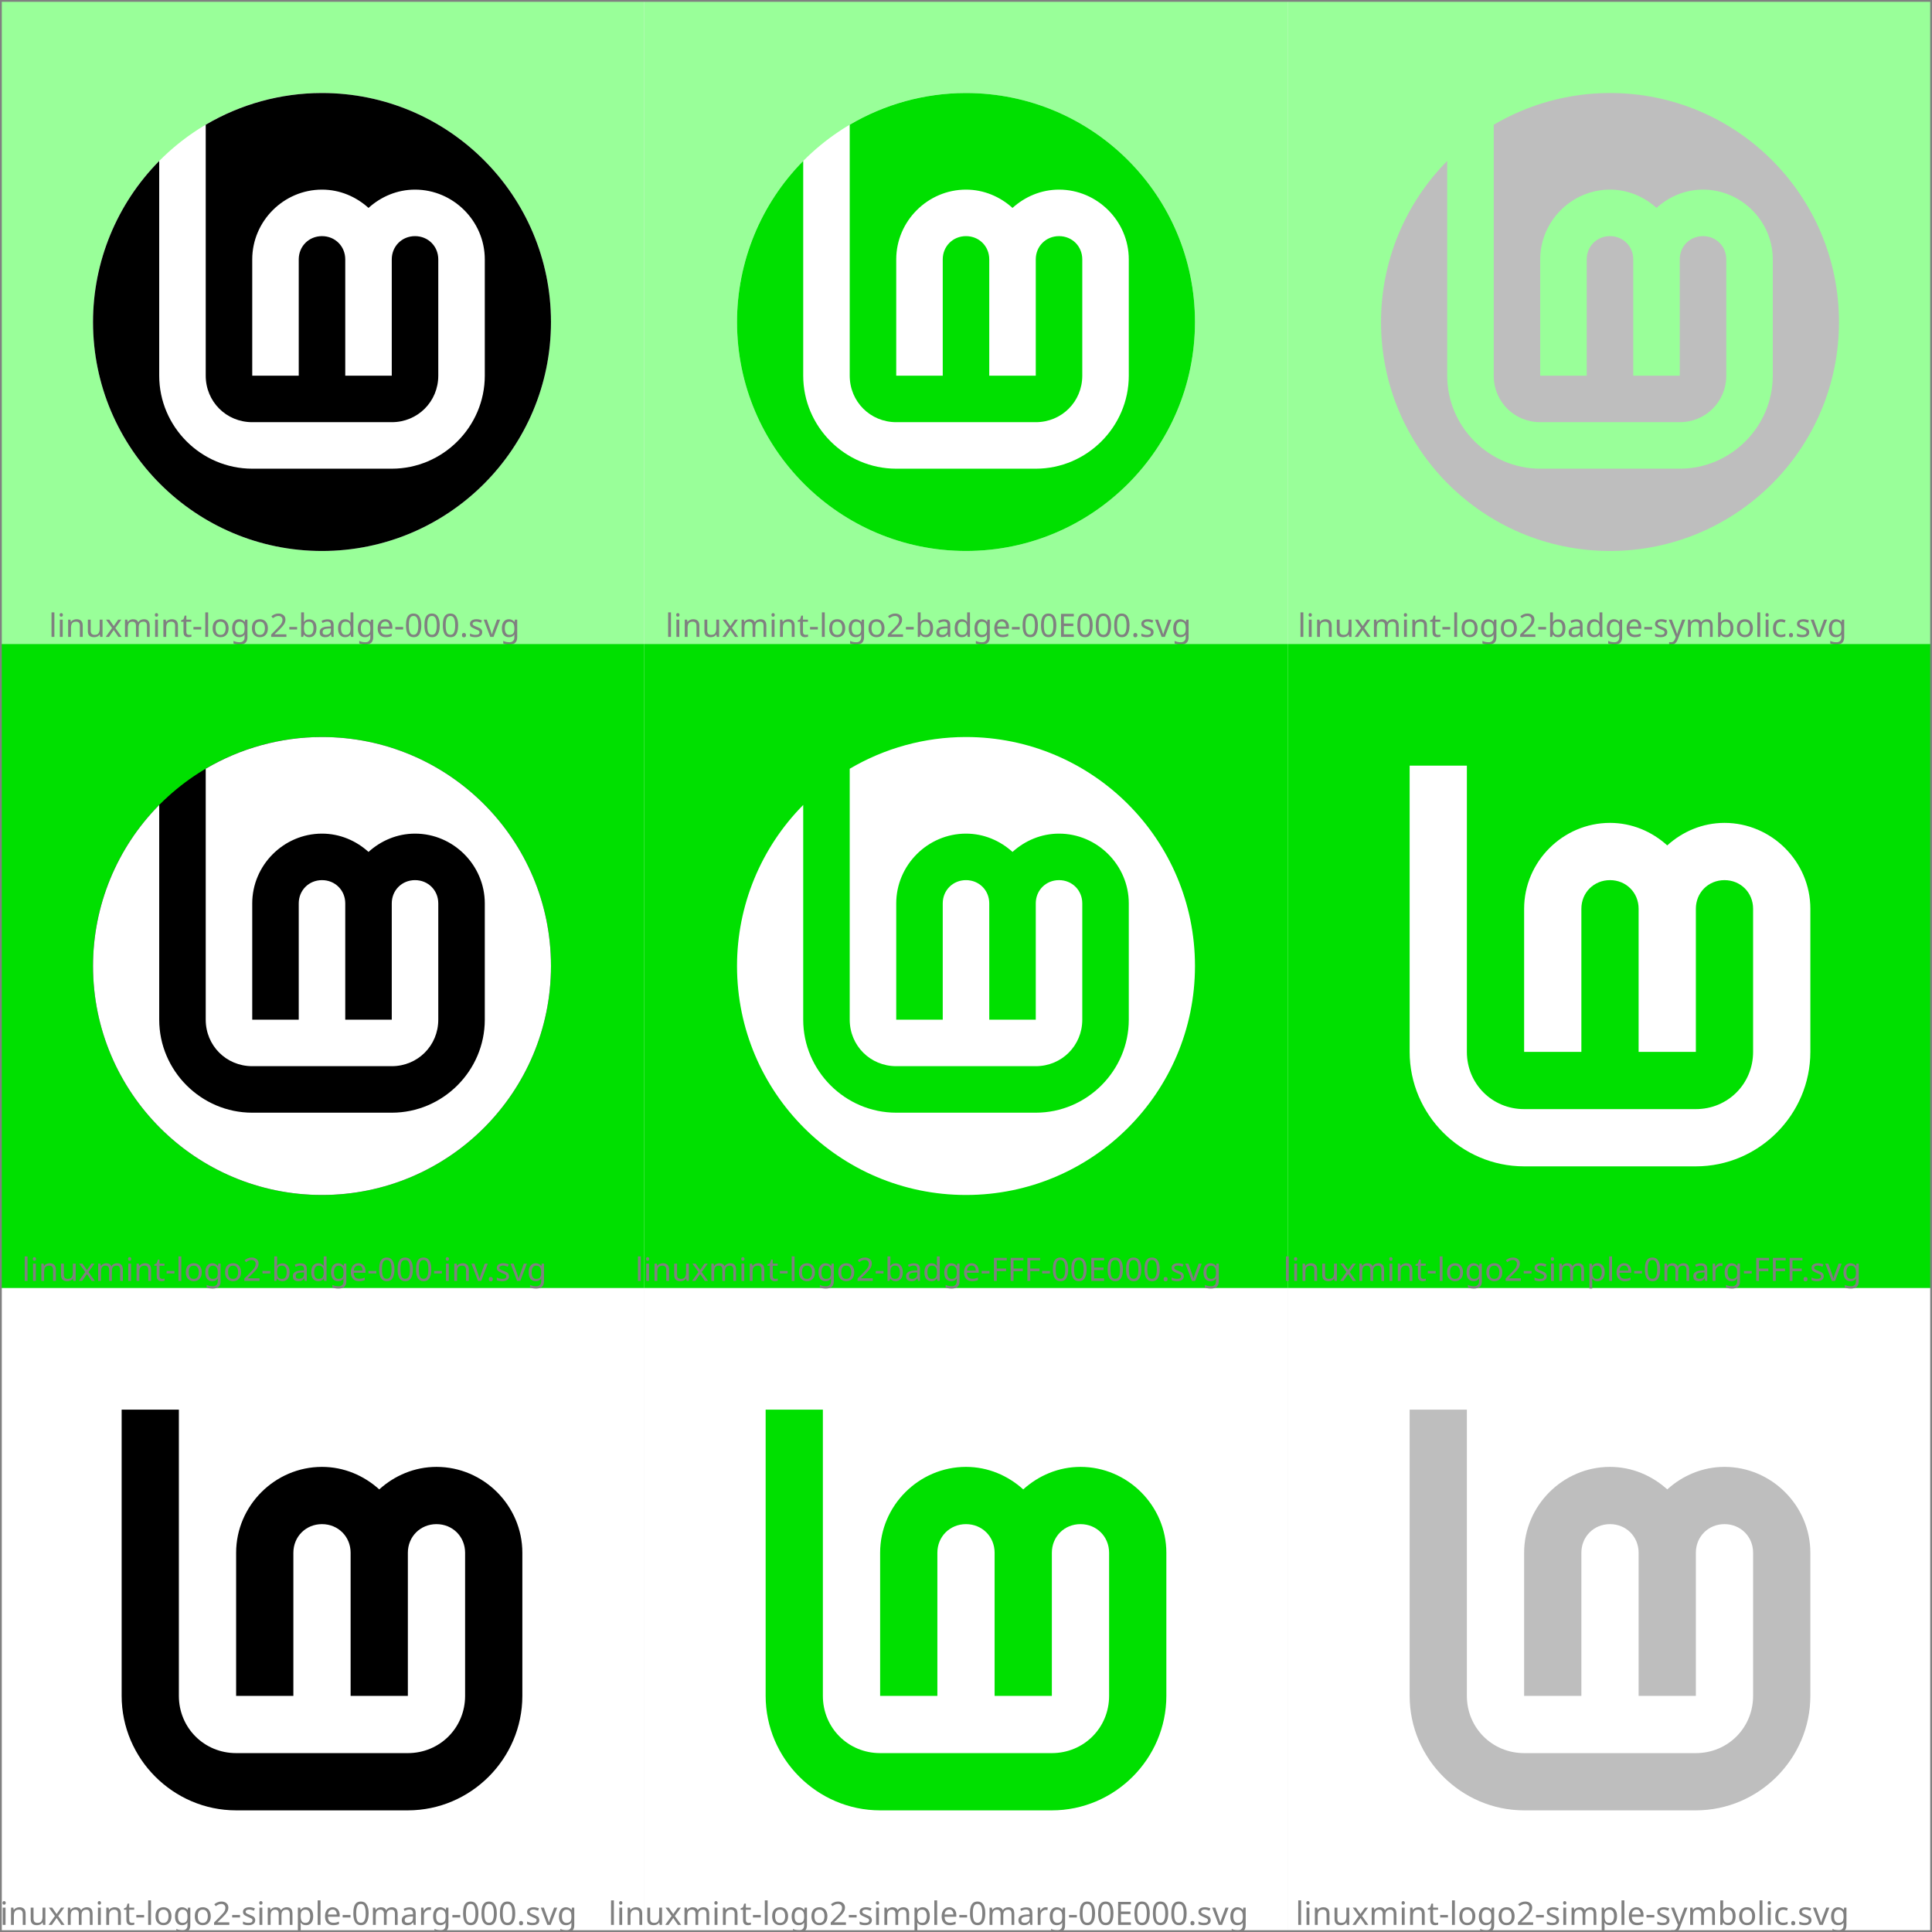
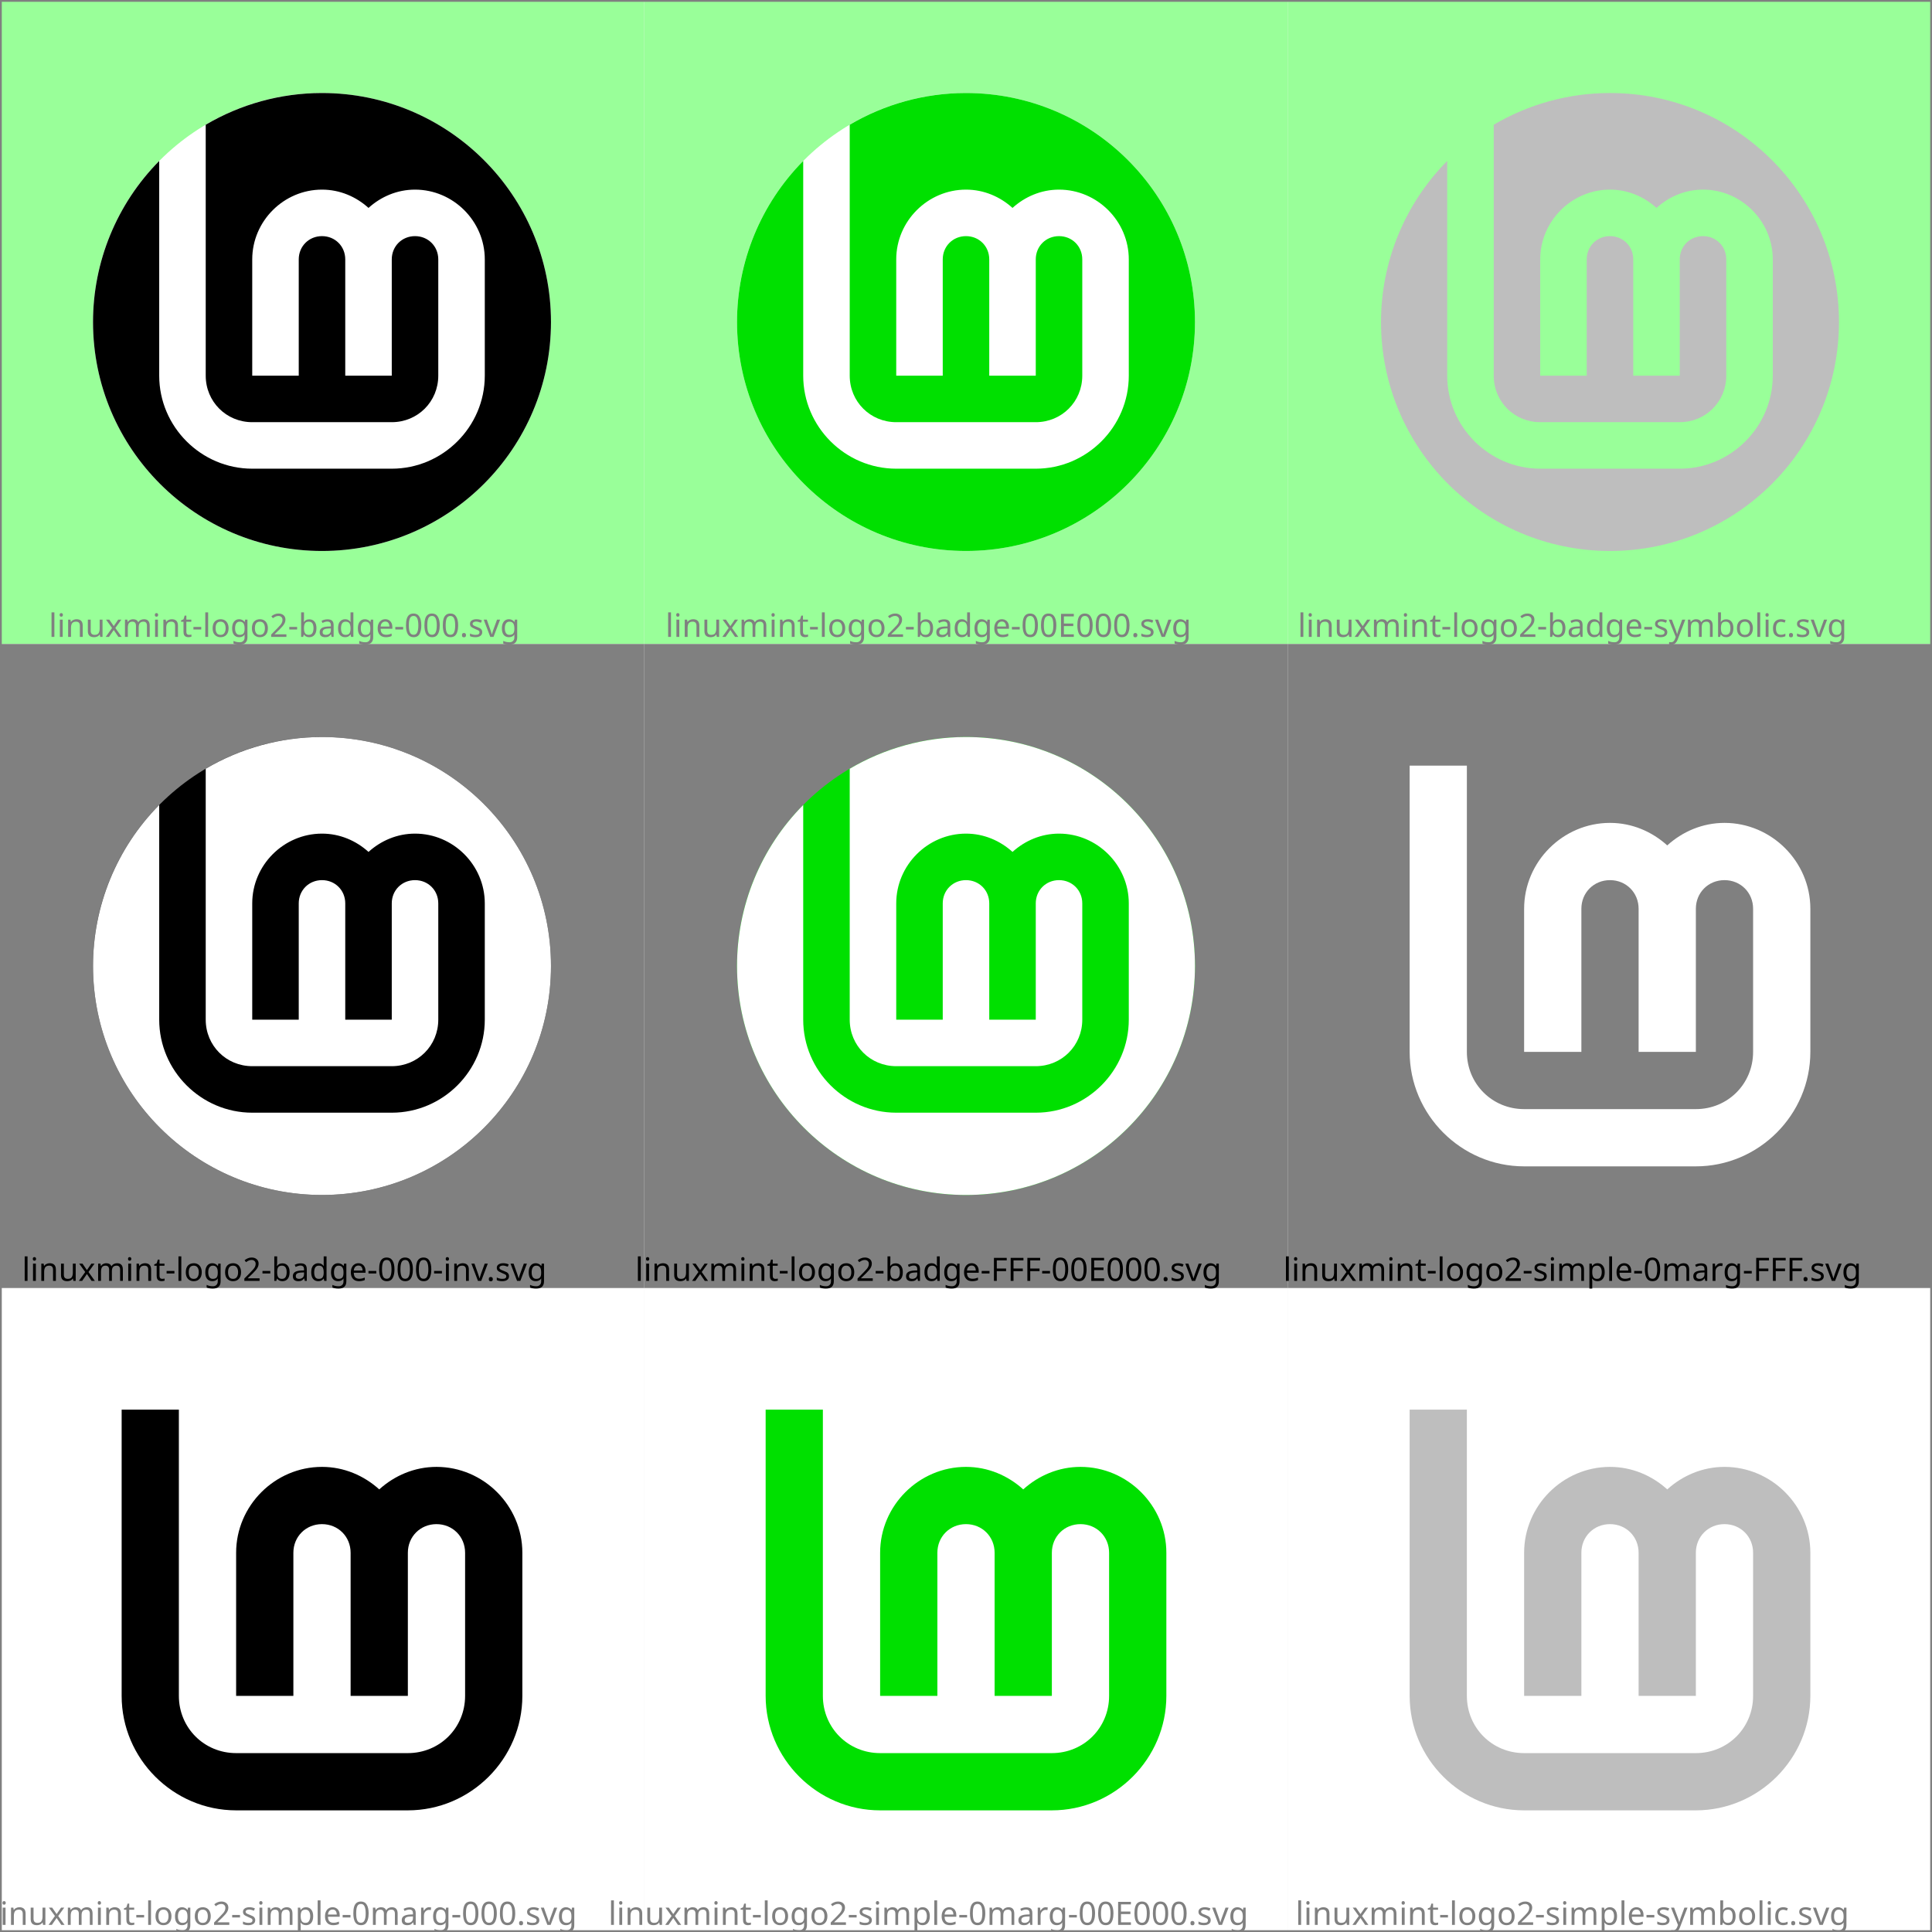
<svg xmlns="http://www.w3.org/2000/svg" id="svg8" version="1.1" viewBox="0 0 285.75 285.75" height="1080" width="1080">
  <defs id="defs2" />
  <g id="layer1">
    <g id="g1510" transform="translate(-190.5,95.25)">
      <rect style="fill:#ffffff;fill-opacity:1;stroke-width:0.245;stroke-linecap:round;stroke-miterlimit:4;stroke-dasharray:none" id="rect1454" width="95.25" height="95.25" x="190.5" y="95.25" />
      <g id="g1427">
        <path style="color:#000000;font-style:normal;font-variant:normal;font-weight:normal;font-stretch:normal;font-size:medium;line-height:normal;font-family:sans-serif;font-variant-ligatures:normal;font-variant-position:normal;font-variant-caps:normal;font-variant-numeric:normal;font-variant-alternates:normal;font-variant-east-asian:normal;font-feature-settings:normal;font-variation-settings:normal;text-indent:0;text-align:start;text-decoration:none;text-decoration-line:none;text-decoration-style:solid;text-decoration-color:#000000;letter-spacing:normal;word-spacing:normal;text-transform:none;writing-mode:lr-tb;direction:ltr;text-orientation:mixed;dominant-baseline:auto;baseline-shift:baseline;text-anchor:start;white-space:normal;shape-padding:0;shape-margin:0;inline-size:0;clip-rule:nonzero;display:inline;overflow:visible;visibility:visible;isolation:auto;mix-blend-mode:normal;color-interpolation:sRGB;color-interpolation-filters:linearRGB;solid-color:#000000;solid-opacity:1;vector-effect:none;fill:#000000;fill-opacity:1;fill-rule:evenodd;stroke:none;stroke-width:0;stroke-linecap:butt;stroke-linejoin:miter;stroke-miterlimit:4;stroke-dasharray:none;stroke-dashoffset:0;stroke-opacity:1;color-rendering:auto;image-rendering:auto;shape-rendering:auto;text-rendering:auto;enable-background:accumulate;stop-color:#000000" d="m 208.492,113.242 v 42.333 c 0,9.302 7.631,16.933 16.933,16.933 h 25.4 c 9.302,0 16.933,-7.631 16.933,-16.933 v -21.167 c 0,-6.964 -5.736,-12.7 -12.7,-12.7 -3.253,0 -6.209,1.286 -8.467,3.33 -2.258,-2.044 -5.213,-3.33 -8.467,-3.33 -6.964,0 -12.7,5.736 -12.7,12.7 v 21.167 h 8.467 v -21.167 c 0,-2.388 1.845,-4.233 4.233,-4.233 2.388,0 4.233,1.845 4.233,4.233 v 21.167 h 8.467 v -21.167 c 0,-2.388 1.845,-4.233 4.233,-4.233 2.388,0 4.233,1.845 4.233,4.233 v 21.167 c 0,4.726 -3.741,8.467 -8.467,8.467 h -25.4 c -4.726,0 -8.467,-3.741 -8.467,-8.467 v -42.333 z" id="path3348" />
        <text xml:space="preserve" style="font-style:normal;font-variant:normal;font-weight:normal;font-stretch:normal;font-size:4.763px;line-height:1.25;font-family:Ubuntu;-inkscape-font-specification:Ubuntu;text-align:center;text-anchor:middle;fill:#808080;fill-opacity:1;stroke-width:0.265;stroke-linecap:round;stroke-miterlimit:4;stroke-dasharray:none" x="238.125" y="189.442" id="text1377">
          <tspan id="tspan1375" x="238.125" y="189.442" style="font-size:4.763px;fill:#808080;fill-opacity:1;stroke-width:0.265">linuxmint-logo2-simple-0marg-000.svg</tspan>
        </text>
      </g>
    </g>
    <g id="g1517" transform="translate(95.25)">
      <rect style="fill:#ffffff;fill-opacity:1;stroke-width:0.245;stroke-linecap:round;stroke-miterlimit:4;stroke-dasharray:none" id="rect1456" width="95.25" height="95.25" x="0" y="190.5" />
      <g id="g1432">
        <path style="color:#000000;font-style:normal;font-variant:normal;font-weight:normal;font-stretch:normal;font-size:medium;line-height:normal;font-family:sans-serif;font-variant-ligatures:normal;font-variant-position:normal;font-variant-caps:normal;font-variant-numeric:normal;font-variant-alternates:normal;font-variant-east-asian:normal;font-feature-settings:normal;font-variation-settings:normal;text-indent:0;text-align:start;text-decoration:none;text-decoration-line:none;text-decoration-style:solid;text-decoration-color:#000000;letter-spacing:normal;word-spacing:normal;text-transform:none;writing-mode:lr-tb;direction:ltr;text-orientation:mixed;dominant-baseline:auto;baseline-shift:baseline;text-anchor:start;white-space:normal;shape-padding:0;shape-margin:0;inline-size:0;clip-rule:nonzero;display:inline;overflow:visible;visibility:visible;isolation:auto;mix-blend-mode:normal;color-interpolation:sRGB;color-interpolation-filters:linearRGB;solid-color:#000000;solid-opacity:1;vector-effect:none;fill:#00e000;fill-opacity:1;fill-rule:evenodd;stroke:none;stroke-width:0;stroke-linecap:butt;stroke-linejoin:miter;stroke-miterlimit:4;stroke-dasharray:none;stroke-dashoffset:0;stroke-opacity:1;color-rendering:auto;image-rendering:auto;shape-rendering:auto;text-rendering:auto;enable-background:accumulate;stop-color:#000000" d="m 17.992,208.492 v 42.333 c 0,9.302 7.631,16.933 16.933,16.933 h 25.4 c 9.302,0 16.933,-7.631 16.933,-16.933 v -21.167 c 0,-6.964 -5.736,-12.7 -12.7,-12.7 -3.253,0 -6.209,1.286 -8.467,3.33 -2.258,-2.044 -5.213,-3.33 -8.467,-3.33 -6.964,0 -12.7,5.736 -12.7,12.7 v 21.167 h 8.467 v -21.167 c 0,-2.388 1.845,-4.233 4.233,-4.233 2.388,0 4.233,1.845 4.233,4.233 v 21.167 h 8.467 v -21.167 c 0,-2.388 1.845,-4.233 4.233,-4.233 2.388,0 4.233,1.845 4.233,4.233 v 21.167 c 0,4.726 -3.741,8.467 -8.467,8.467 h -25.4 c -4.726,0 -8.467,-3.741 -8.467,-8.467 v -42.333 z" id="path3348-3" />
        <text xml:space="preserve" style="font-style:normal;font-variant:normal;font-weight:normal;font-stretch:normal;font-size:4.763px;line-height:1.25;font-family:Ubuntu;-inkscape-font-specification:Ubuntu;text-align:center;text-anchor:middle;fill:#808080;fill-opacity:1;stroke-width:0.265;stroke-linecap:round;stroke-miterlimit:4;stroke-dasharray:none" x="47.625" y="284.692" id="text1381">
          <tspan id="tspan1379" x="47.625" y="284.692" style="font-size:4.763px;fill:#808080;fill-opacity:1;stroke-width:0.265">linuxmint-logo2-simple-0marg-00E000.svg</tspan>
        </text>
      </g>
    </g>
    <g id="g1531">
      <rect style="fill:#ffffff;fill-opacity:1;stroke-width:0.245;stroke-linecap:round;stroke-miterlimit:4;stroke-dasharray:none" id="rect1460" width="95.25" height="95.25" x="190.5" y="190.5" />
      <g id="g1442">
        <path style="color:#000000;font-style:normal;font-variant:normal;font-weight:normal;font-stretch:normal;font-size:medium;line-height:normal;font-family:sans-serif;font-variant-ligatures:normal;font-variant-position:normal;font-variant-caps:normal;font-variant-numeric:normal;font-variant-alternates:normal;font-variant-east-asian:normal;font-feature-settings:normal;font-variation-settings:normal;text-indent:0;text-align:start;text-decoration:none;text-decoration-line:none;text-decoration-style:solid;text-decoration-color:#000000;letter-spacing:normal;word-spacing:normal;text-transform:none;writing-mode:lr-tb;direction:ltr;text-orientation:mixed;dominant-baseline:auto;baseline-shift:baseline;text-anchor:start;white-space:normal;shape-padding:0;shape-margin:0;inline-size:0;clip-rule:nonzero;display:inline;overflow:visible;visibility:visible;isolation:auto;mix-blend-mode:normal;color-interpolation:sRGB;color-interpolation-filters:linearRGB;solid-color:#000000;solid-opacity:1;vector-effect:none;fill:#bebebe;fill-opacity:1;fill-rule:evenodd;stroke:none;stroke-width:0;stroke-linecap:butt;stroke-linejoin:miter;stroke-miterlimit:4;stroke-dasharray:none;stroke-dashoffset:0;stroke-opacity:1;color-rendering:auto;image-rendering:auto;shape-rendering:auto;text-rendering:auto;enable-background:accumulate;stop-color:#000000" d="M 208.492,208.492 V 250.825 c 0,9.302 7.631,16.933 16.933,16.933 h 25.4 c 9.302,0 16.933,-7.631 16.933,-16.933 v -21.167 c 0,-6.964 -5.736,-12.7 -12.7,-12.7 -3.253,0 -6.209,1.286 -8.467,3.33 -2.258,-2.044 -5.213,-3.33 -8.467,-3.33 -6.964,0 -12.7,5.736 -12.7,12.7 V 250.825 h 8.467 v -21.167 c 0,-2.388 1.845,-4.233 4.233,-4.233 2.388,0 4.233,1.845 4.233,4.233 V 250.825 h 8.467 v -21.167 c 0,-2.388 1.845,-4.233 4.233,-4.233 2.388,0 4.233,1.845 4.233,4.233 V 250.825 c 0,4.726 -3.741,8.467 -8.467,8.467 h -25.4 c -4.726,0 -8.467,-3.741 -8.467,-8.467 v -42.333 z" id="path3348-2" />
        <text xml:space="preserve" style="font-style:normal;font-variant:normal;font-weight:normal;font-stretch:normal;font-size:4.763px;line-height:1.25;font-family:Ubuntu;-inkscape-font-specification:Ubuntu;text-align:center;text-anchor:middle;fill:#808080;fill-opacity:1;stroke-width:0.265;stroke-linecap:round;stroke-miterlimit:4;stroke-dasharray:none" x="238.125" y="284.692" id="text1389">
          <tspan id="tspan1387" x="238.125" y="284.692" style="font-size:4.763px;fill:#808080;fill-opacity:1;stroke-width:0.265">linuxmint-logo2-simple-symbolic.svg</tspan>
        </text>
      </g>
    </g>
    <g id="g1469">
      <rect style="fill:#99ff99;fill-opacity:1;stroke-width:0.245;stroke-linecap:round;stroke-miterlimit:4;stroke-dasharray:none" id="rect1444" width="95.25" height="95.25" x="0" y="0" />
      <g id="g1396">
        <g id="g2558" transform="matrix(0.2645833,0,0,0.2645833,-7.408333,-9.524973)">
          <circle style="opacity:1;fill:#ffffff;fill-opacity:1;stroke:none;stroke-width:0;stroke-linecap:round" id="circle916" cx="208" cy="216" r="128" />
          <path id="path833" style="opacity:1;fill:#000000;fill-opacity:1;stroke:none;stroke-width:0;stroke-linecap:round" d="M 127.676,0 A 128,128 0 0 0 63,17.732 V 158 c 0,14.513 11.487,26 26,26 h 78 c 14.513,0 26,-11.487 26,-26 V 93 c 0,-7.334 -5.666,-13 -13,-13 -7.334,0 -13,5.666 -13,13 v 65 H 141 V 93 c 0,-7.334 -5.666,-13 -13,-13 -7.334,0 -13,5.666 -13,13 v 65 H 89 V 93 c 0,-21.385 17.615,-39 39,-39 9.99,0 19.067,3.949 26,10.227 C 160.933,57.949 170.01,54 180,54 c 21.385,0 39,17.615 39,39 v 65 c 0,28.565 -23.435,52 -52,52 H 89 C 60.435,210 37,186.565 37,158 V 37.982 A 128,128 0 0 0 0,128 128,128 0 0 0 128,256 128,128 0 0 0 256,128 128,128 0 0 0 128,0 128,128 0 0 0 127.676,0 Z" transform="translate(80,88)" />
        </g>
        <text xml:space="preserve" style="font-weight:300;font-size:4.763px;line-height:1.25;font-family:Montserrat;-inkscape-font-specification:'Montserrat Light';text-align:center;text-anchor:middle;fill:#808080;fill-opacity:1;stroke-width:0.265;stroke-linecap:round;stroke-miterlimit:4;stroke-dasharray:none" x="47.625" y="94.192" id="text1337">
          <tspan id="tspan1335" x="47.625" y="94.192" style="font-style:normal;font-variant:normal;font-weight:normal;font-stretch:normal;font-size:4.763px;font-family:Ubuntu;-inkscape-font-specification:Ubuntu;fill:#808080;fill-opacity:1;stroke-width:0.265">linuxmint-logo2-badge-000.svg</tspan>
        </text>
      </g>
    </g>
    <g id="g1487">
      <rect style="fill:#99ff99;fill-opacity:1;stroke-width:0.245;stroke-linecap:round;stroke-miterlimit:4;stroke-dasharray:none" id="rect1446" width="95.25" height="95.25" x="95.25" y="0" />
      <g id="g1403">
        <g id="g2554" transform="matrix(0.2645833,0,0,0.2645833,87.84167,-9.524973)">
          <circle style="opacity:1;fill:#ffffff;fill-opacity:1;stroke:none;stroke-width:0;stroke-linecap:round" id="circle916-6" cx="208" cy="216" r="128" />
          <path id="path833-0" style="opacity:1;fill:#00e000;stroke:none;stroke-width:0;stroke-linecap:round" d="M 127.676,0 A 128,128 0 0 0 63,17.732 V 158 c 0,14.513 11.487,26 26,26 h 78 c 14.513,0 26,-11.487 26,-26 V 93 c 0,-7.334 -5.666,-13 -13,-13 -7.334,0 -13,5.666 -13,13 v 65 H 141 V 93 c 0,-7.334 -5.666,-13 -13,-13 -7.334,0 -13,5.666 -13,13 v 65 H 89 V 93 c 0,-21.385 17.615,-39 39,-39 9.99,0 19.067,3.949 26,10.227 C 160.933,57.949 170.01,54 180,54 c 21.385,0 39,17.615 39,39 v 65 c 0,28.565 -23.435,52 -52,52 H 89 C 60.435,210 37,186.565 37,158 V 37.982 A 128,128 0 0 0 0,128 128,128 0 0 0 128,256 128,128 0 0 0 256,128 128,128 0 0 0 128,0 128,128 0 0 0 127.676,0 Z" transform="translate(80,88)" />
        </g>
        <text xml:space="preserve" style="font-style:normal;font-variant:normal;font-weight:normal;font-stretch:normal;font-size:4.763px;line-height:1.25;font-family:Ubuntu;-inkscape-font-specification:Ubuntu;text-align:center;text-anchor:middle;fill:#808080;fill-opacity:1;stroke-width:0.265;stroke-linecap:round;stroke-miterlimit:4;stroke-dasharray:none" x="142.875" y="94.192" id="text1361">
          <tspan id="tspan1359" x="142.875" y="94.192" style="font-size:4.763px;fill:#808080;fill-opacity:1;stroke-width:0.265">linuxmint-logo2-badge-00E000.svg</tspan>
        </text>
      </g>
    </g>
    <g id="g1478" transform="translate(-190.5,95.25)">
-       <rect style="fill:#00e000;fill-opacity:1;stroke-width:0.245;stroke-linecap:round;stroke-miterlimit:4;stroke-dasharray:none" id="rect1448" width="95.25" height="95.25" x="190.5" y="0" />
+       <rect style="fill:#808080;fill-opacity:1;stroke-width:0.245;stroke-linecap:round;stroke-miterlimit:4;stroke-dasharray:none" id="rect1448" width="95.25" height="95.25" x="190.5" y="0" />
      <g id="g1410">
        <g id="g2550" transform="matrix(0.2645833,0,0,0.2645833,183.0917,-9.524973)">
          <circle style="opacity:1;fill:#000000;fill-opacity:1;stroke:none;stroke-width:0;stroke-linecap:round" id="circle916-2" cx="208" cy="216" r="128" />
          <path id="path833-6" style="opacity:1;fill:#ffffff;fill-opacity:1;stroke:none;stroke-width:0;stroke-linecap:round" d="M 127.676,0 A 128,128 0 0 0 63,17.732 V 158 c 0,14.513 11.487,26 26,26 h 78 c 14.513,0 26,-11.487 26,-26 V 93 c 0,-7.334 -5.666,-13 -13,-13 -7.334,0 -13,5.666 -13,13 v 65 H 141 V 93 c 0,-7.334 -5.666,-13 -13,-13 -7.334,0 -13,5.666 -13,13 v 65 H 89 V 93 c 0,-21.385 17.615,-39 39,-39 9.99,0 19.067,3.949 26,10.227 C 160.933,57.949 170.01,54 180,54 c 21.385,0 39,17.615 39,39 v 65 c 0,28.565 -23.435,52 -52,52 H 89 C 60.435,210 37,186.565 37,158 V 37.982 A 128,128 0 0 0 0,128 128,128 0 0 0 128,256 128,128 0 0 0 256,128 128,128 0 0 0 128,0 128,128 0 0 0 127.676,0 Z" transform="translate(80,88)" />
        </g>
        <text xml:space="preserve" style="font-style:normal;font-variant:normal;font-weight:normal;font-stretch:normal;font-size:4.763px;line-height:1.25;font-family:Ubuntu;-inkscape-font-specification:Ubuntu;text-align:center;text-anchor:middle;fill:#808080;fill-opacity:1;stroke-width:0.265;stroke-linecap:round;stroke-miterlimit:4;stroke-dasharray:none" x="238.125" y="94.192" id="text1365">
-           <tspan id="tspan1363" x="238.125" y="94.192" style="font-size:4.763px;fill:#808080;fill-opacity:1;stroke-width:0.265">linuxmint-logo2-badge-000-inv.svg</tspan>
+           <tspan id="tspan1363" x="238.125" y="94.192" style="font-size:4.763px;fill:#000000;fill-opacity:1;stroke-width:0.265">linuxmint-logo2-badge-000-inv.svg</tspan>
        </text>
      </g>
    </g>
    <g id="g1496" transform="translate(95.25)">
-       <rect style="fill:#00e000;fill-opacity:1;stroke-width:0.245;stroke-linecap:round;stroke-miterlimit:4;stroke-dasharray:none" id="rect1450" width="95.25" height="95.25" x="0" y="95.25" />
+       <rect style="fill:#808080;fill-opacity:1;stroke-width:0.245;stroke-linecap:round;stroke-miterlimit:4;stroke-dasharray:none" id="rect1450" width="95.25" height="95.25" x="0" y="95.25" />
      <g id="g1417">
        <g id="g2546" transform="matrix(0.2645833,0,0,0.2645833,-7.408333,85.72503)">
          <circle style="opacity:1;fill:#00e000;fill-opacity:1;stroke:none;stroke-width:0;stroke-linecap:round" id="circle916-8" cx="208" cy="216" r="128" />
          <path id="path833-7" style="opacity:1;fill:#ffffff;fill-opacity:1;stroke:none;stroke-width:0;stroke-linecap:round" d="M 207.676,88 A 128,128 0 0 0 143,105.732 V 246 c 0,14.513 11.487,26 26,26 h 78 c 14.513,0 26,-11.487 26,-26 v -65 c 0,-7.334 -5.666,-13 -13,-13 -7.334,0 -13,5.666 -13,13 v 65 h -26 v -65 c 0,-7.334 -5.666,-13 -13,-13 -7.334,0 -13,5.666 -13,13 v 65 h -26 v -65 c 0,-21.385 17.615,-39 39,-39 9.99,0 19.067,3.949 26,10.227 C 240.933,145.949 250.01,142 260,142 c 21.385,0 39,17.615 39,39 v 65 c 0,28.565 -23.435,52 -52,52 h -78 c -28.565,0 -52,-23.435 -52,-52 V 125.982 A 128,128 0 0 0 80,216 128,128 0 0 0 208,344 128,128 0 0 0 336,216 128,128 0 0 0 208,88 a 128,128 0 0 0 -0.324,0 z" />
        </g>
        <text xml:space="preserve" style="font-style:normal;font-variant:normal;font-weight:normal;font-stretch:normal;font-size:4.763px;line-height:1.25;font-family:Ubuntu;-inkscape-font-specification:Ubuntu;text-align:center;text-anchor:middle;fill:#808080;fill-opacity:1;stroke-width:0.265;stroke-linecap:round;stroke-miterlimit:4;stroke-dasharray:none" x="47.625" y="189.442" id="text1369">
-           <tspan id="tspan1367" x="47.625" y="189.442" style="font-size:4.763px;fill:#808080;fill-opacity:1;stroke-width:0.265">linuxmint-logo2-badge-FFF-00E000.svg</tspan>
+           <tspan id="tspan1367" x="47.625" y="189.442" style="font-size:4.763px;fill:#000000;fill-opacity:1;stroke-width:0.265">linuxmint-logo2-badge-FFF-00E000.svg</tspan>
        </text>
      </g>
    </g>
    <g id="g1503" transform="translate(95.25,-95.25)">
      <rect style="fill:#99ff99;fill-opacity:1;stroke-width:0.245;stroke-linecap:round;stroke-miterlimit:4;stroke-dasharray:none" id="rect1452" width="95.25" height="95.25" x="95.25" y="95.25" />
      <g id="g1422">
        <path id="path833-2" style="fill:#bebebe;fill-opacity:1;stroke:none;stroke-width:0;stroke-linecap:round" d="m 142.789,109.008 a 33.867,33.867 0 0 0 -17.112,4.692 v 37.112 c 0,3.84 3.039,6.879 6.879,6.879 h 20.637 c 3.84,0 6.879,-3.039 6.879,-6.879 v -17.198 c 0,-1.94 -1.499,-3.44 -3.44,-3.44 -1.94,0 -3.44,1.499 -3.44,3.44 v 17.198 h -6.879 v -17.198 c 0,-1.94 -1.499,-3.44 -3.44,-3.44 -1.94,0 -3.44,1.499 -3.44,3.44 v 17.198 h -6.879 v -17.198 c 0,-5.658 4.661,-10.319 10.319,-10.319 2.643,0 5.045,1.045 6.879,2.706 1.834,-1.661 4.236,-2.706 6.879,-2.706 5.658,0 10.319,4.661 10.319,10.319 v 17.198 c 0,7.558 -6.201,13.758 -13.758,13.758 h -20.637 c -7.558,0 -13.758,-6.201 -13.758,-13.758 v -31.755 a 33.867,33.867 0 0 0 -9.79,23.817 33.867,33.867 0 0 0 33.867,33.867 33.867,33.867 0 0 0 33.867,-33.867 33.867,33.867 0 0 0 -33.867,-33.867 33.867,33.867 0 0 0 -0.086,0 z" />
        <text xml:space="preserve" style="font-style:normal;font-variant:normal;font-weight:normal;font-stretch:normal;font-size:4.763px;line-height:1.25;font-family:Ubuntu;-inkscape-font-specification:Ubuntu;text-align:center;text-anchor:middle;fill:#808080;fill-opacity:1;stroke-width:0.265;stroke-linecap:round;stroke-miterlimit:4;stroke-dasharray:none" x="142.875" y="189.442" id="text1373">
          <tspan id="tspan1371" x="142.875" y="189.442" style="font-size:4.763px;fill:#808080;fill-opacity:1;stroke-width:0.265">linuxmint-logo2-badge-symbolic.svg</tspan>
        </text>
      </g>
    </g>
    <g id="g1524" transform="translate(95.25,-95.25)">
-       <rect style="fill:#00e000;fill-opacity:1;stroke-width:0.245;stroke-linecap:round;stroke-miterlimit:4;stroke-dasharray:none" id="rect1458" width="95.25" height="95.25" x="95.25" y="190.5" />
+       <rect style="fill:#808080;fill-opacity:1;stroke-width:0.245;stroke-linecap:round;stroke-miterlimit:4;stroke-dasharray:none" id="rect1458" width="95.25" height="95.25" x="95.25" y="190.5" />
      <g id="g1437">
        <path style="color:#000000;font-style:normal;font-variant:normal;font-weight:normal;font-stretch:normal;font-size:medium;line-height:normal;font-family:sans-serif;font-variant-ligatures:normal;font-variant-position:normal;font-variant-caps:normal;font-variant-numeric:normal;font-variant-alternates:normal;font-variant-east-asian:normal;font-feature-settings:normal;font-variation-settings:normal;text-indent:0;text-align:start;text-decoration:none;text-decoration-line:none;text-decoration-style:solid;text-decoration-color:#000000;letter-spacing:normal;word-spacing:normal;text-transform:none;writing-mode:lr-tb;direction:ltr;text-orientation:mixed;dominant-baseline:auto;baseline-shift:baseline;text-anchor:start;white-space:normal;shape-padding:0;shape-margin:0;inline-size:0;clip-rule:nonzero;display:inline;overflow:visible;visibility:visible;isolation:auto;mix-blend-mode:normal;color-interpolation:sRGB;color-interpolation-filters:linearRGB;solid-color:#000000;solid-opacity:1;vector-effect:none;fill:#ffffff;fill-opacity:1;fill-rule:evenodd;stroke:none;stroke-width:0;stroke-linecap:butt;stroke-linejoin:miter;stroke-miterlimit:4;stroke-dasharray:none;stroke-dashoffset:0;stroke-opacity:1;color-rendering:auto;image-rendering:auto;shape-rendering:auto;text-rendering:auto;enable-background:accumulate;stop-color:#000000" d="m 113.242,208.492 v 42.333 c 0,9.302 7.631,16.933 16.933,16.933 h 25.4 c 9.302,0 16.933,-7.631 16.933,-16.933 v -21.167 c 0,-6.964 -5.736,-12.7 -12.7,-12.7 -3.253,0 -6.209,1.286 -8.467,3.33 -2.258,-2.044 -5.213,-3.33 -8.467,-3.33 -6.964,0 -12.7,5.736 -12.7,12.7 v 21.167 h 8.467 v -21.167 c 0,-2.388 1.845,-4.233 4.233,-4.233 2.388,0 4.233,1.845 4.233,4.233 v 21.167 h 8.467 v -21.167 c 0,-2.388 1.845,-4.233 4.233,-4.233 2.388,0 4.233,1.845 4.233,4.233 v 21.167 c 0,4.726 -3.741,8.467 -8.467,8.467 h -25.4 c -4.726,0 -8.467,-3.741 -8.467,-8.467 v -42.333 z" id="path3348-5" />
        <text xml:space="preserve" style="font-style:normal;font-variant:normal;font-weight:normal;font-stretch:normal;font-size:4.763px;line-height:1.25;font-family:Ubuntu;-inkscape-font-specification:Ubuntu;text-align:center;text-anchor:middle;fill:#808080;fill-opacity:1;stroke-width:0.265;stroke-linecap:round;stroke-miterlimit:4;stroke-dasharray:none" x="142.875" y="284.692" id="text1385">
-           <tspan id="tspan1383" x="142.875" y="284.692" style="font-size:4.763px;fill:#808080;fill-opacity:1;stroke-width:0.265">linuxmint-logo2-simple-0marg-FFF.svg</tspan>
+           <tspan id="tspan1383" x="142.875" y="284.692" style="font-size:4.763px;fill:#000000;fill-opacity:1;stroke-width:0.265">linuxmint-logo2-simple-0marg-FFF.svg</tspan>
        </text>
      </g>
    </g>
    <rect style="fill:none;stroke:#808080;stroke-width:0.265;stroke-linecap:round;stroke-miterlimit:4;stroke-dasharray:none;stroke-opacity:1" id="rect79" width="285.485" height="285.485" x="0.132" y="0.132" />
  </g>
</svg>
